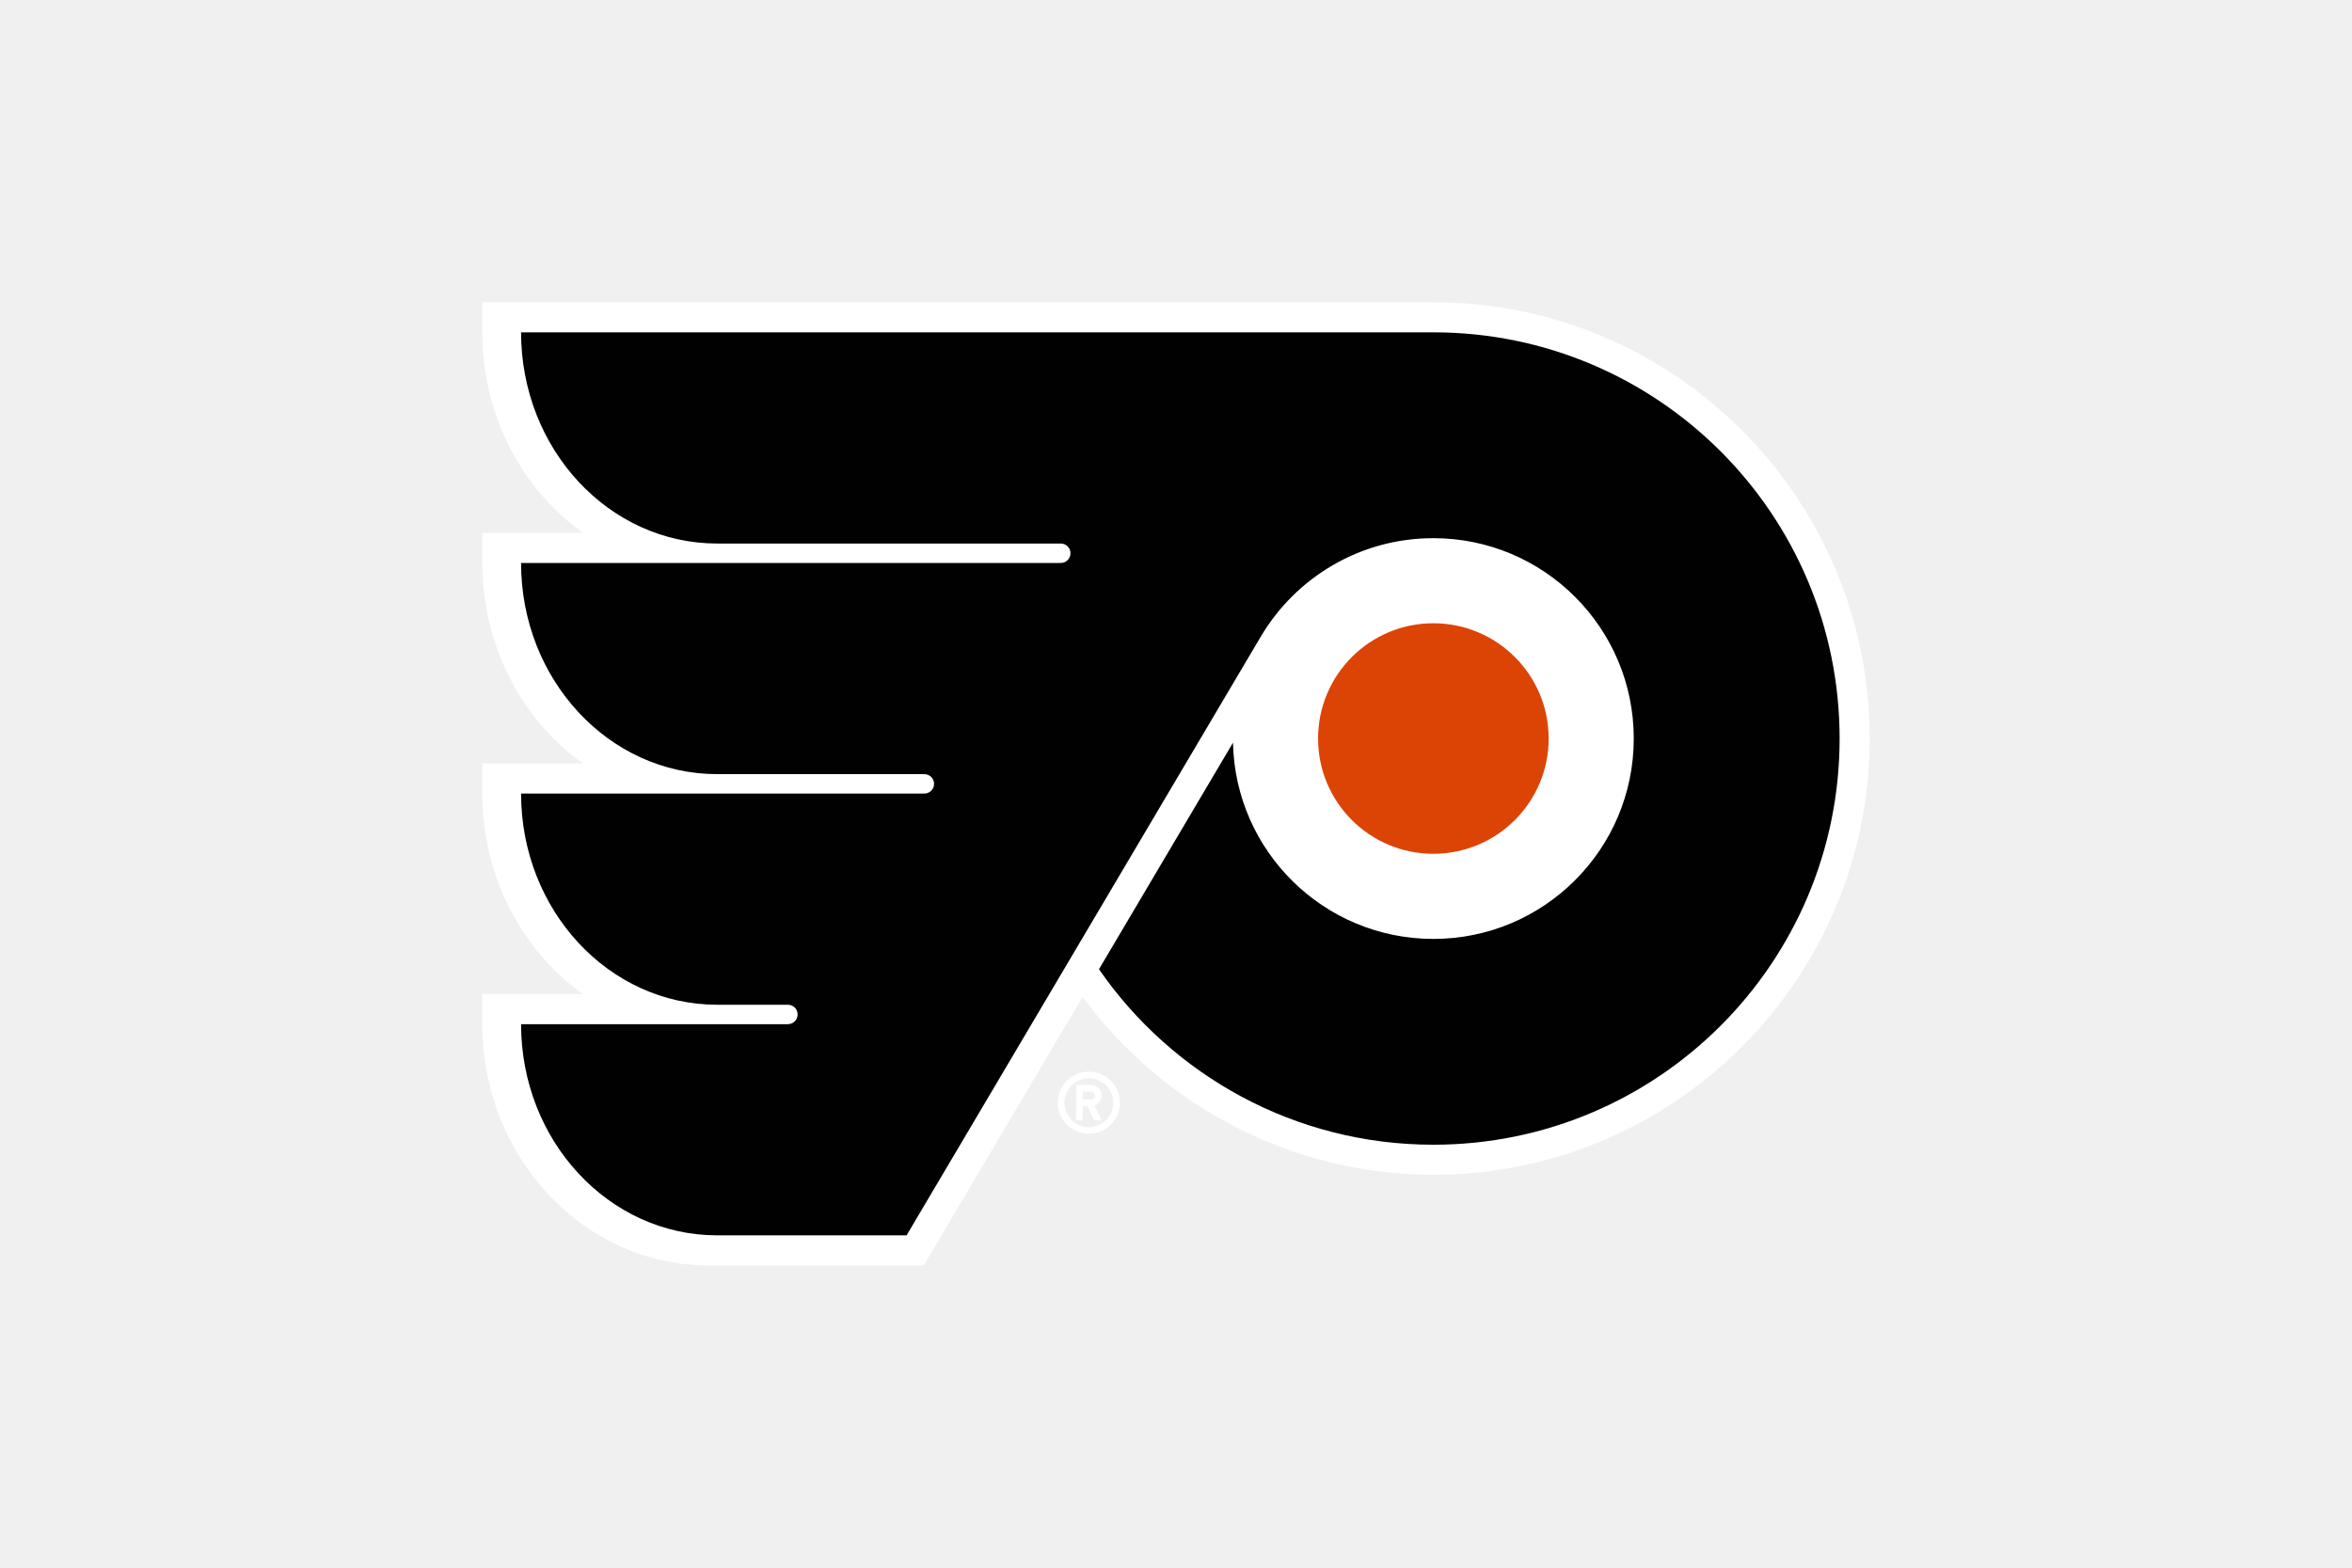
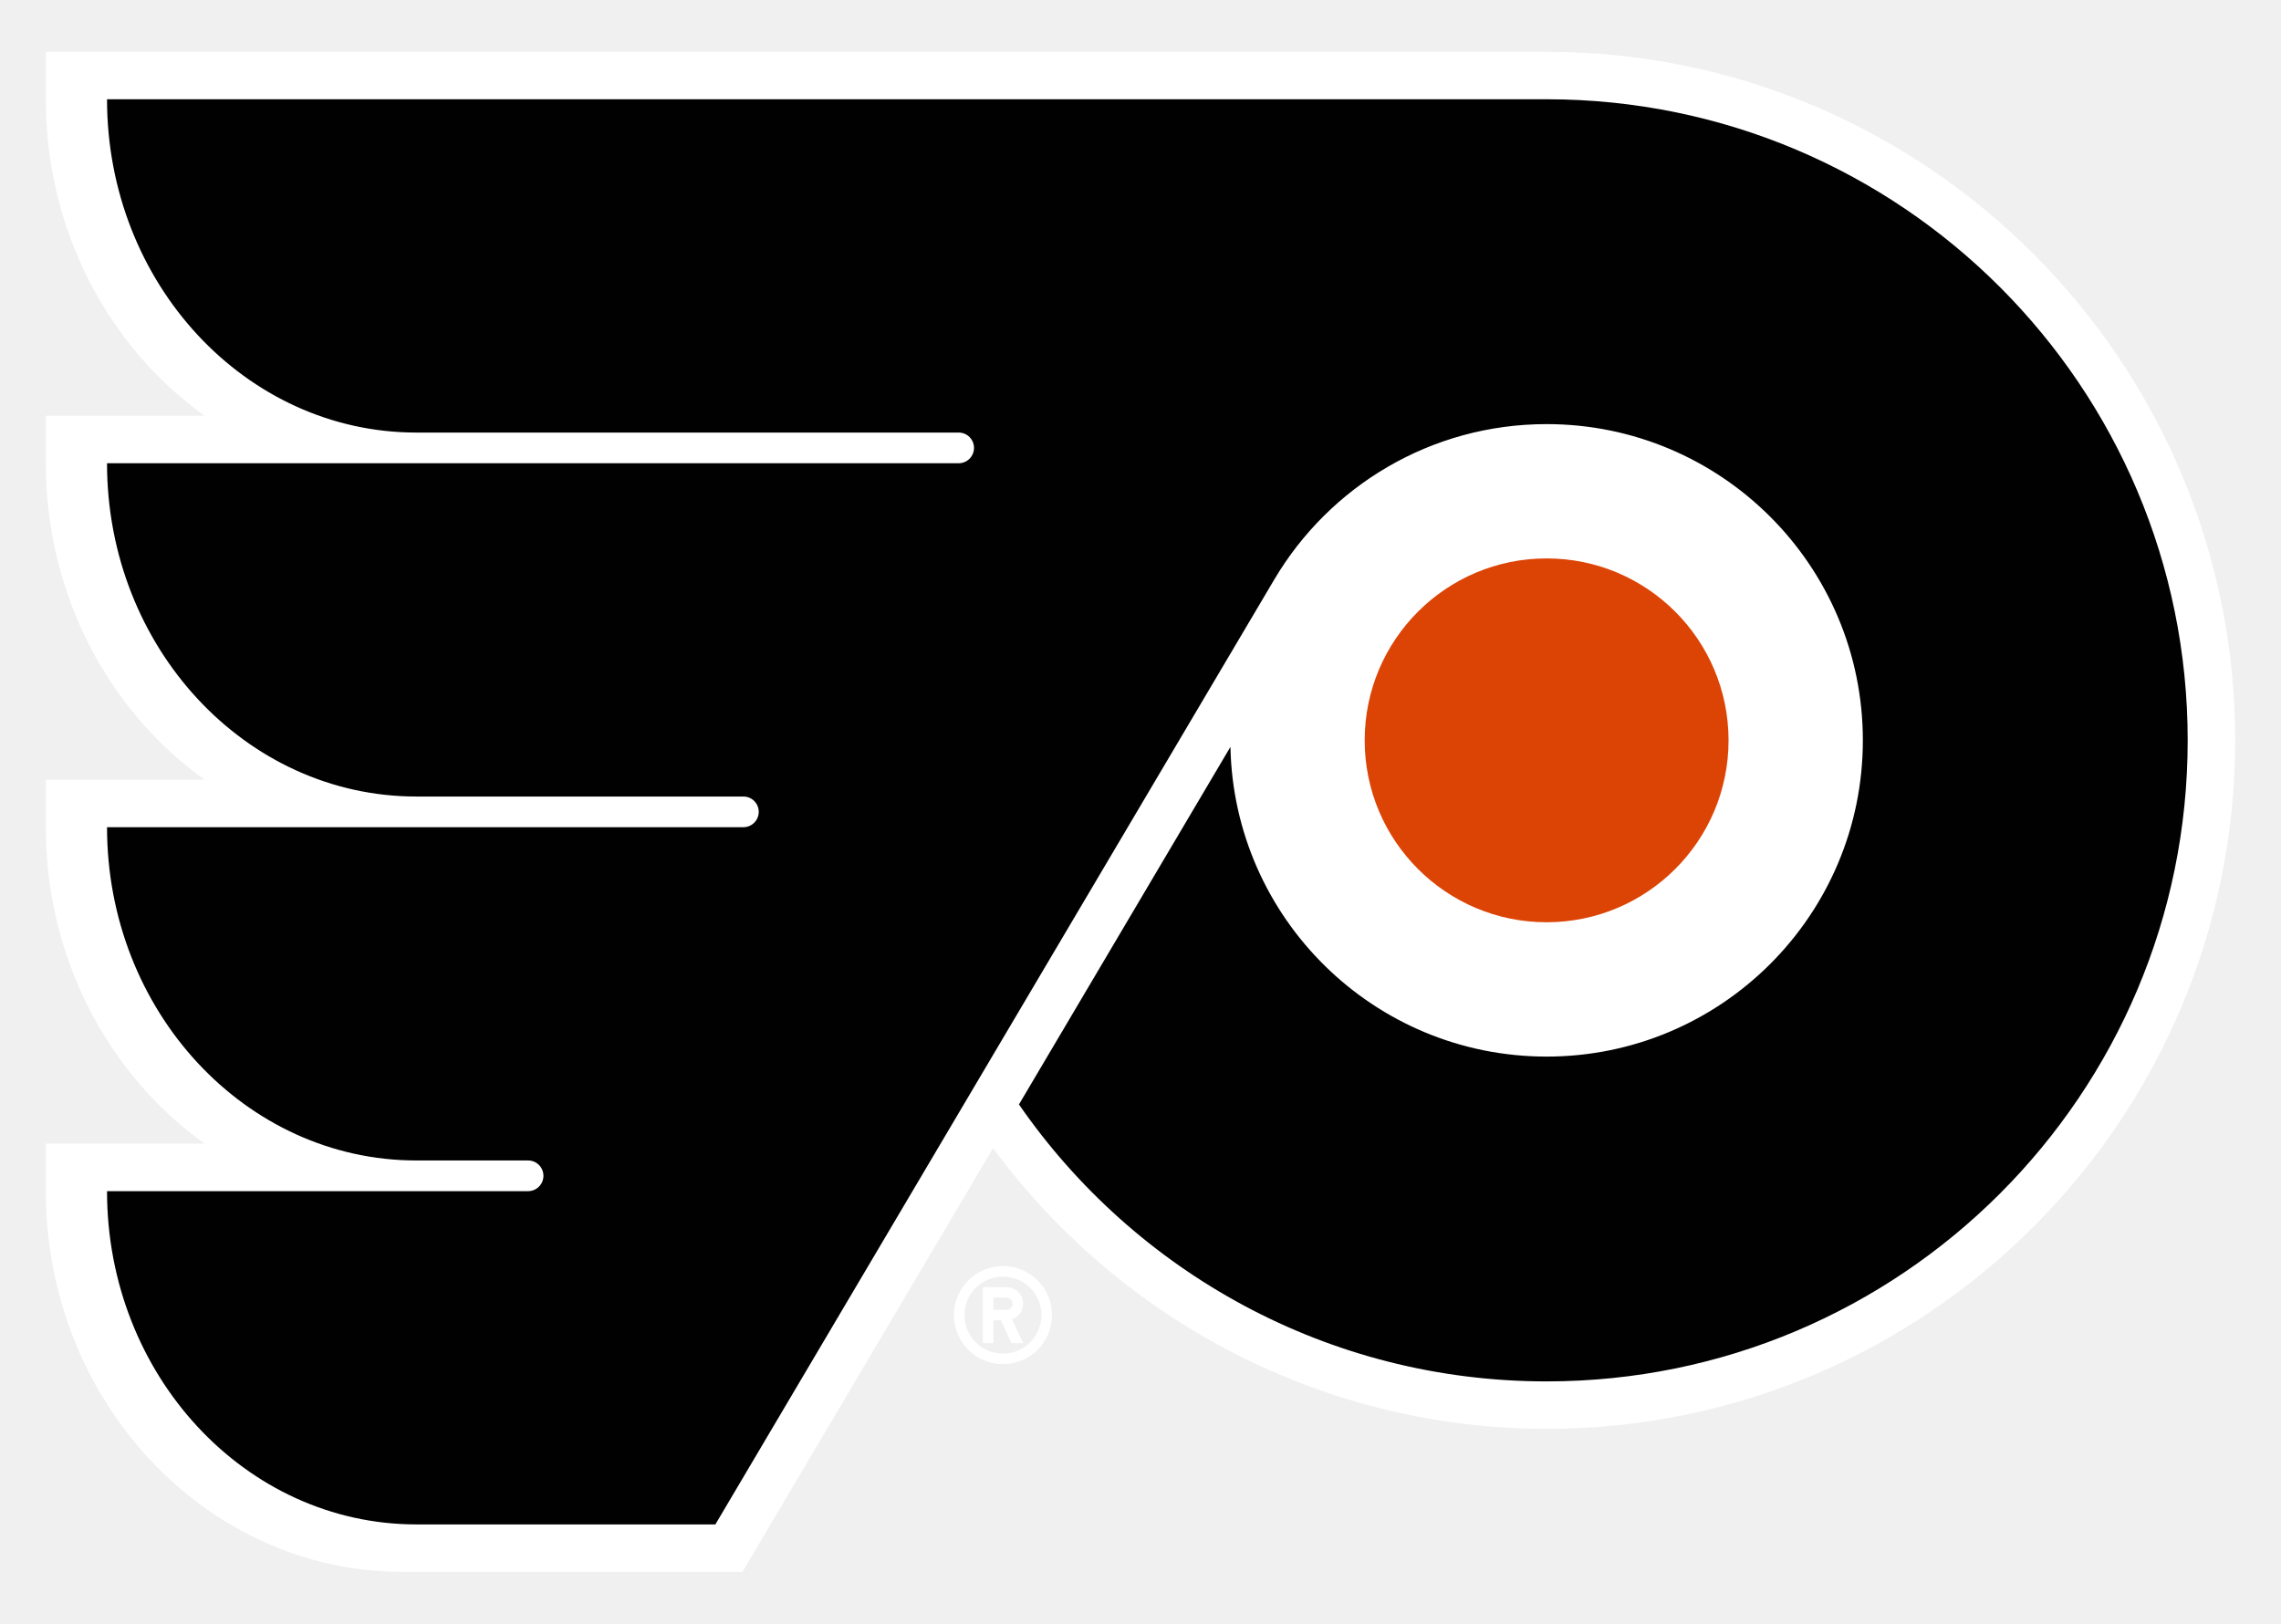
- <svg xmlns="http://www.w3.org/2000/svg" viewBox="0 0 960 640">
+ <svg xmlns="http://www.w3.org/2000/svg" viewBox="185 110 590 420">
  <path fill="#fff" d="M444.425 437.492c-7.005 0-12.69 5.675-12.69 12.683 0 7 5.686 12.686 12.689 12.686s12.68-5.686 12.68-12.685c0-7.009-5.677-12.685-12.68-12.685zm0 22.647a9.97 9.97 0 0 1-7.048-2.914 9.95 9.95 0 0 1-2.916-7.048 9.95 9.95 0 0 1 9.963-9.957c5.505 0 9.961 4.452 9.961 9.957s-4.456 9.963-9.961 9.963zm5.211-12.904a4.3 4.3 0 0 0-1.262-3.04 4.3 4.3 0 0 0-3.042-1.257h-6.112v14.48h2.717v-5.88h1.95l2.745 5.88h3.004l-2.866-6.132a4.31 4.31 0 0 0 2.867-4.05zm-4.304 1.583h-3.395v-3.169h3.395a1.59 1.59 0 0 1 1.587 1.587 1.585 1.585 0 0 1-1.587 1.583" />
  <path fill="#fff" d="M585.043 123.399H196.855v12.275c0 34.1 16.329 64.182 41.064 81.87h-41.064v12.282c0 34.09 16.329 64.167 41.064 81.858h-41.064v12.284c0 34.09 16.329 64.166 41.064 81.856h-41.064v12.29c0 54.304 41.407 98.487 92.304 98.487h87.877l64.83-109.599c33.551 45.452 86.549 72.601 143.177 72.601 98.205 0 178.102-79.896 178.102-178.098S683.248 123.4 585.043 123.4" />
  <path fill="#010101" d="M585.042 135.675h-372.36c0 47.62 35.828 86.217 80.025 86.217h140.268c2.184 0 3.96 1.776 3.96 3.965s-1.776 3.97-3.96 3.97H212.682c0 47.611 35.828 86.21 80.025 86.21h84.58a3.97 3.97 0 0 1 3.966 3.972 3.97 3.97 0 0 1-3.966 3.96H212.683c0 47.61 35.827 86.21 80.024 86.21H321.6a3.965 3.965 0 0 1 3.965 3.965 3.97 3.97 0 0 1-3.965 3.971H212.683c0 47.604 35.827 86.206 80.024 86.206h77.331L514.593 259.92c14.24-24.072 40.454-40.215 70.449-40.215 45.177 0 81.8 36.623 81.8 81.802s-36.623 81.8-81.8 81.8c-44.609 0-80.875-35.717-81.779-80.114l-54.701 92.491c29.918 43.272 79.881 71.642 136.48 71.642 91.58 0 165.822-74.245 165.822-165.819s-74.243-165.832-165.822-165.832" />
  <path fill="#dc4405" d="M585.043 254.444c-25.992 0-47.054 21.069-47.054 47.062s21.062 47.053 47.054 47.053 47.061-21.072 47.061-47.054-21.067-47.062-47.061-47.062" />
</svg>
